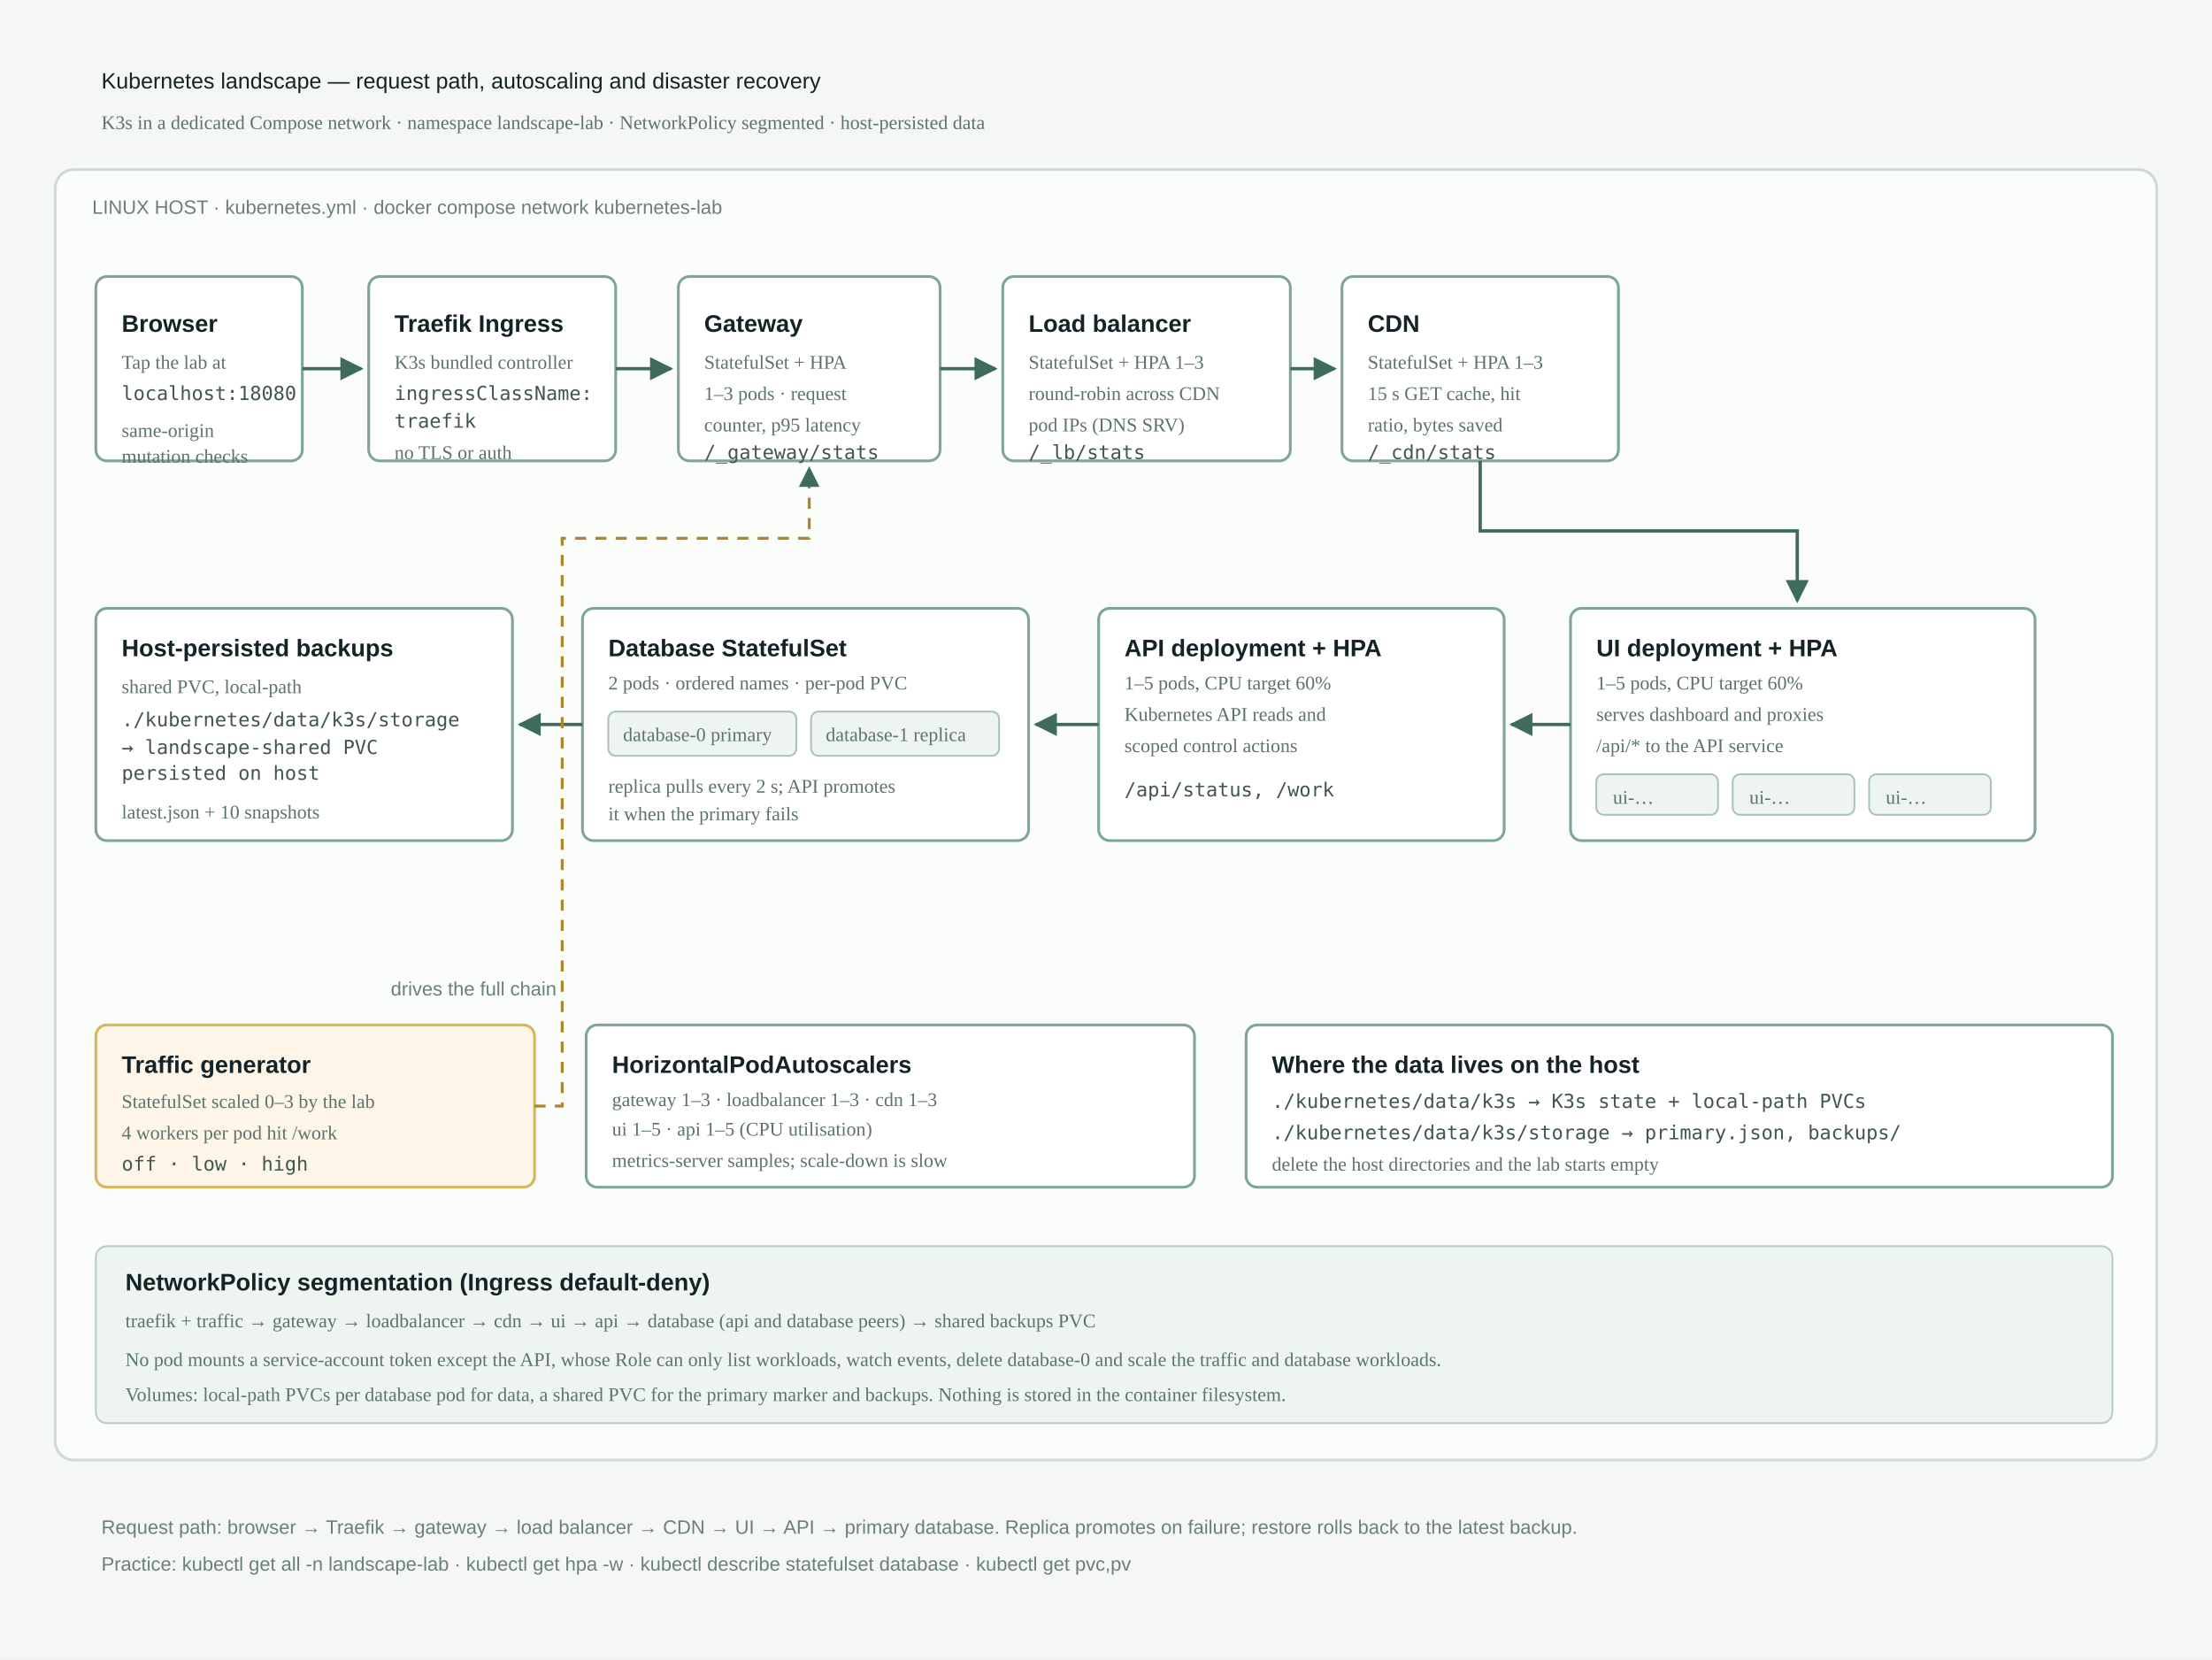
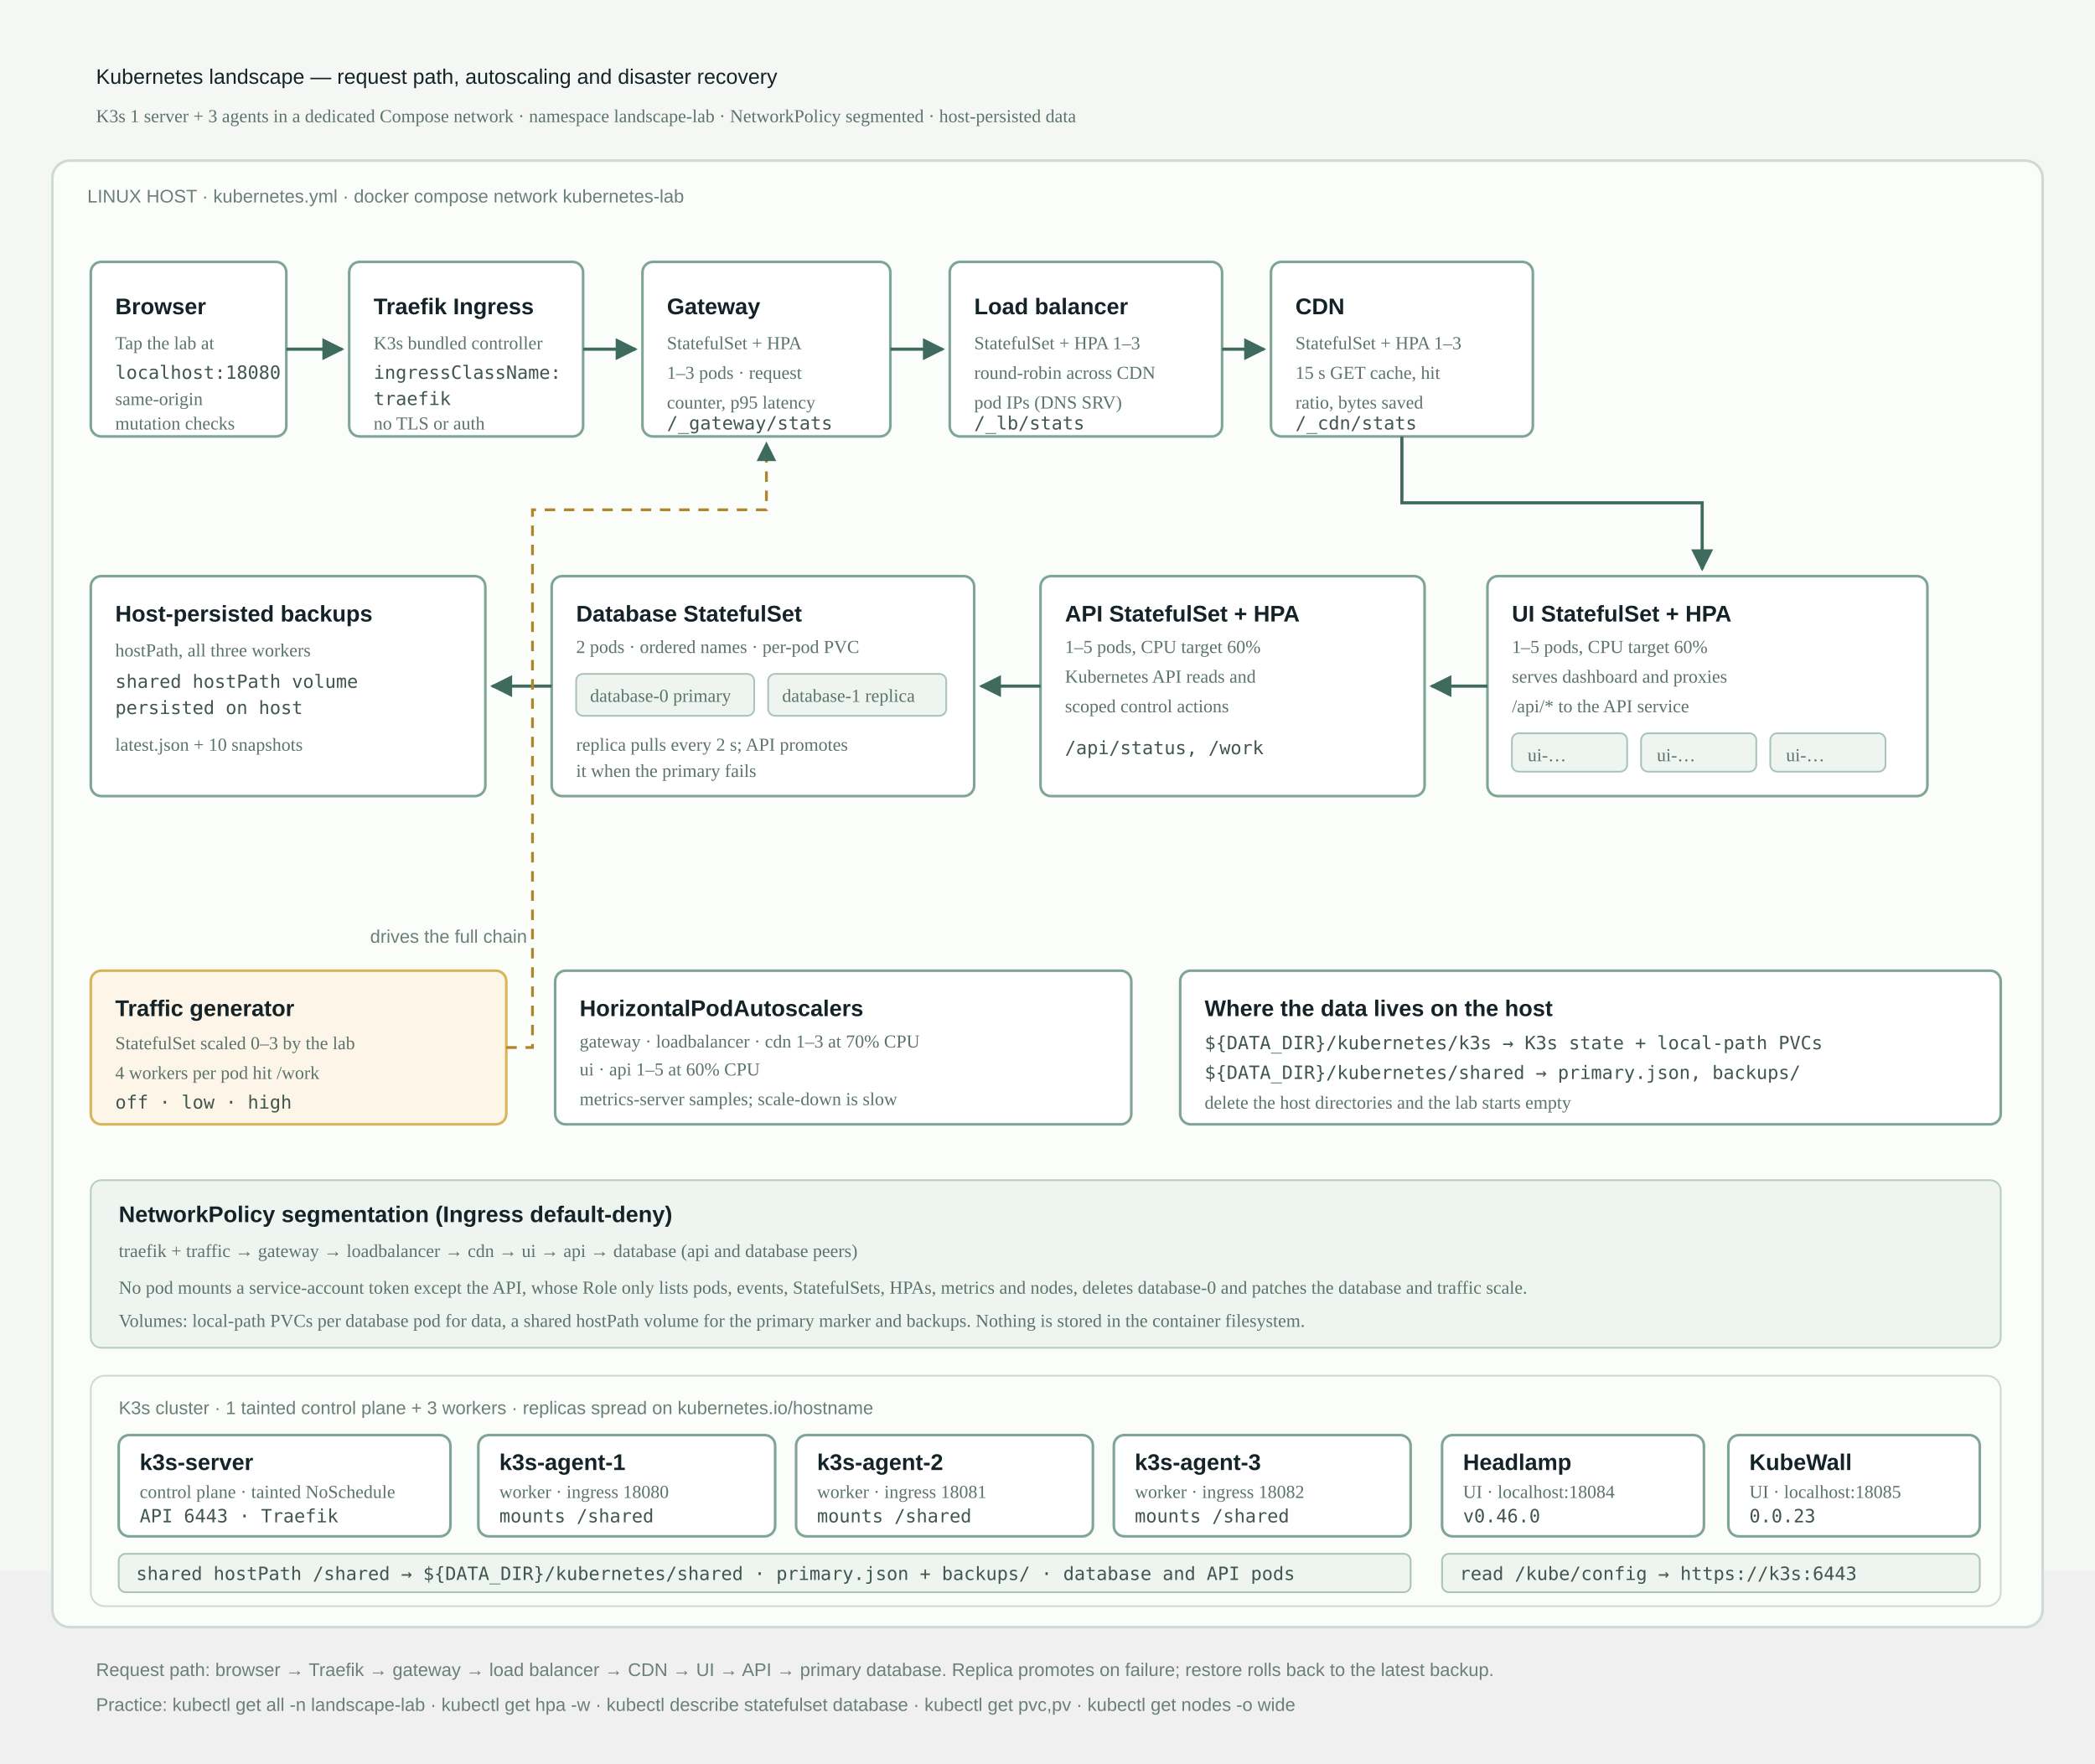
- <svg xmlns="http://www.w3.org/2000/svg" viewBox="0 0 1200 900" width="1200" height="900" role="img" aria-labelledby="title desc">
+ <svg xmlns="http://www.w3.org/2000/svg" viewBox="0 0 1200 1010" width="1200" height="1010" role="img" aria-labelledby="title desc">
  <defs>
    <marker id="arrow" viewBox="0 0 10 10" refX="9" refY="5" markerWidth="7" markerHeight="7" orient="auto-start-reverse">
      <path d="M0,0 L10,5 L0,10 z" fill="#3f6b5e" />
    </marker>
    <style>
      .box { fill: #ffffff; stroke: #7fa596; stroke-width: 1.5; rx: 6; }
-       .box-dark { fill: #102e2e; stroke: #102e2e; }
      .chip { fill: #eef5f1; stroke: #a9c4b8; stroke-width: 1; rx: 4; }
      .warn { fill: #fdf6e8; stroke: #d8b558; stroke-width: 1.5; rx: 6; }
      .t { font-family: 'Trebuchet MS', Arial, sans-serif; fill: #142327; font-size: 12px; }
      .small { font-size: 10.5px; fill: #5c736c; }
      .name { font-size: 13px; font-weight: 700; }
      .mono { font-family: Consolas, monospace; font-size: 10.5px; fill: #40564f; }
-       .light { fill: #e8f4ee; }
-       .light-small { fill: #a9cfbf; font-size: 10.5px; }
      .line { stroke: #3f6b5e; stroke-width: 1.8; fill: none; marker-end: url(#arrow); }
      .dash { stroke: #b0862c; stroke-width: 1.6; fill: none; stroke-dasharray: 6 5; marker-end: url(#arrow); }
      .label { font-family: 'Trebuchet MS', Arial, sans-serif; font-size: 10.5px; fill: #6b7f79; }
    </style>
  </defs>
  <rect width="1200" height="900" fill="#f5f7f5" />
  <text x="55" y="48" class="t" font-size="24" font-family="Georgia, serif">Kubernetes landscape — request path, autoscaling and disaster recovery</text>
-   <text x="55" y="70" class="small">K3s in a dedicated Compose network · namespace landscape-lab · NetworkPolicy segmented · host-persisted data</text>
-   <rect x="30" y="92" width="1140" height="700" fill="#fbfdfb" stroke="#cfdad4" stroke-width="1.5" rx="10" />
+   <text x="55" y="70" class="small">K3s 1 server + 3 agents in a dedicated Compose network · namespace landscape-lab · NetworkPolicy segmented · host-persisted data</text>
+   <rect x="30" y="92" width="1140" height="840" fill="#fbfdfb" stroke="#cfdad4" stroke-width="1.5" rx="10" />
  <text x="50" y="116" class="label">LINUX HOST · kubernetes.yml · docker compose network kubernetes-lab</text>
  <g>
    <rect x="52" y="150" width="112" height="100" class="box" />
    <text x="66" y="180" class="t name">Browser</text>
    <text x="66" y="200" class="small">Tap the lab at</text>
    <text x="66" y="217" class="mono">localhost:18080</text>
-     <text x="66" y="237" class="small">same-origin</text>
-     <text x="66" y="251" class="small">mutation checks</text>
+     <text x="66" y="232" class="small">same-origin</text>
+     <text x="66" y="246" class="small">mutation checks</text>
    <rect x="200" y="150" width="134" height="100" class="box" />
    <text x="214" y="180" class="t name">Traefik Ingress</text>
    <text x="214" y="200" class="small">K3s bundled controller</text>
    <text x="214" y="217" class="mono">ingressClassName:</text>
    <text x="214" y="232" class="mono">traefik</text>
-     <text x="214" y="249" class="small">no TLS or auth</text>
+     <text x="214" y="246" class="small">no TLS or auth</text>
    <rect x="368" y="150" width="142" height="100" class="box" />
    <text x="382" y="180" class="t name">Gateway</text>
    <text x="382" y="200" class="small">StatefulSet + HPA</text>
    <text x="382" y="217" class="small">1–3 pods · request</text>
    <text x="382" y="234" class="small">counter, p95 latency</text>
-     <text x="382" y="249" class="mono">/_gateway/stats</text>
+     <text x="382" y="246" class="mono">/_gateway/stats</text>
    <rect x="544" y="150" width="156" height="100" class="box" />
    <text x="558" y="180" class="t name">Load balancer</text>
    <text x="558" y="200" class="small">StatefulSet + HPA 1–3</text>
    <text x="558" y="217" class="small">round-robin across CDN</text>
    <text x="558" y="234" class="small">pod IPs (DNS SRV)</text>
-     <text x="558" y="249" class="mono">/_lb/stats</text>
+     <text x="558" y="246" class="mono">/_lb/stats</text>
    <rect x="728" y="150" width="150" height="100" class="box" />
    <text x="742" y="180" class="t name">CDN</text>
    <text x="742" y="200" class="small">StatefulSet + HPA 1–3</text>
    <text x="742" y="217" class="small">15 s GET cache, hit</text>
    <text x="742" y="234" class="small">ratio, bytes saved</text>
-     <text x="742" y="249" class="mono">/_cdn/stats</text>
+     <text x="742" y="246" class="mono">/_cdn/stats</text>
  </g>
  <path class="line" d="M164,200 H196" />
  <path class="line" d="M334,200 H364" />
  <path class="line" d="M510,200 H540" />
  <path class="line" d="M700,200 H724" />
  <path class="line" d="M803,250 V288 H975 V326" />
  <g>
    <rect x="852" y="330" width="252" height="126" class="box" />
-     <text x="866" y="356" class="t name">UI deployment + HPA</text>
+     <text x="866" y="356" class="t name">UI StatefulSet + HPA</text>
    <text x="866" y="374" class="small">1–5 pods, CPU target 60%</text>
    <text x="866" y="391" class="small">serves dashboard and proxies</text>
    <text x="866" y="408" class="small">/api/* to the API service</text>
    <rect x="866" y="420" width="66" height="22" class="chip" />
    <text x="875" y="436" class="small">ui-…</text>
    <rect x="940" y="420" width="66" height="22" class="chip" />
    <text x="949" y="436" class="small">ui-…</text>
    <rect x="1014" y="420" width="66" height="22" class="chip" />
    <text x="1023" y="436" class="small">ui-…</text>
    <rect x="596" y="330" width="220" height="126" class="box" />
-     <text x="610" y="356" class="t name">API deployment + HPA</text>
+     <text x="610" y="356" class="t name">API StatefulSet + HPA</text>
    <text x="610" y="374" class="small">1–5 pods, CPU target 60%</text>
    <text x="610" y="391" class="small">Kubernetes API reads and</text>
    <text x="610" y="408" class="small">scoped control actions</text>
    <text x="610" y="432" class="mono">/api/status, /work</text>
    <rect x="316" y="330" width="242" height="126" class="box" />
    <text x="330" y="356" class="t name">Database StatefulSet</text>
    <text x="330" y="374" class="small">2 pods · ordered names · per-pod PVC</text>
    <rect x="330" y="386" width="102" height="24" class="chip" />
    <text x="338" y="402" class="small">database-0 primary</text>
    <rect x="440" y="386" width="102" height="24" class="chip" />
    <text x="448" y="402" class="small">database-1 replica</text>
    <text x="330" y="430" class="small">replica pulls every 2 s; API promotes</text>
    <text x="330" y="445" class="small">it when the primary fails</text>
    <rect x="52" y="330" width="226" height="126" class="box" />
    <text x="66" y="356" class="t name">Host-persisted backups</text>
-     <text x="66" y="376" class="small">shared PVC, local-path</text>
-     <text x="66" y="394" class="mono">./kubernetes/data/k3s/storage</text>
-     <text x="66" y="409" class="mono">→ landscape-shared PVC</text>
-     <text x="66" y="423" class="mono">persisted on host</text>
-     <text x="66" y="444" class="small">latest.json + 10 snapshots</text>
+     <text x="66" y="376" class="small">hostPath, all three workers</text>
+     <text x="66" y="394" class="mono">shared hostPath volume</text>
+     <text x="66" y="409" class="mono">persisted on host</text>
+     <text x="66" y="430" class="small">latest.json + 10 snapshots</text>
  </g>
  <path class="line" d="M852,393 H820" />
  <path class="line" d="M596,393 H562" />
  <path class="line" d="M316,393 H282" />
  <g>
    <rect x="52" y="556" width="238" height="88" class="warn" />
    <text x="66" y="582" class="t name">Traffic generator</text>
    <text x="66" y="601" class="small">StatefulSet scaled 0–3 by the lab</text>
    <text x="66" y="618" class="small">4 workers per pod hit /work</text>
    <text x="66" y="635" class="mono">off · low · high</text>
    <rect x="318" y="556" width="330" height="88" class="box" />
    <text x="332" y="582" class="t name">HorizontalPodAutoscalers</text>
-     <text x="332" y="600" class="small">gateway 1–3 · loadbalancer 1–3 · cdn 1–3</text>
-     <text x="332" y="616" class="small">ui 1–5 · api 1–5 (CPU utilisation)</text>
+     <text x="332" y="600" class="small">gateway · loadbalancer · cdn 1–3 at 70% CPU</text>
+     <text x="332" y="616" class="small">ui · api 1–5 at 60% CPU</text>
    <text x="332" y="633" class="small">metrics-server samples; scale-down is slow</text>
    <rect x="676" y="556" width="470" height="88" class="box" />
    <text x="690" y="582" class="t name">Where the data lives on the host</text>
-     <text x="690" y="601" class="mono">./kubernetes/data/k3s  → K3s state + local-path PVCs</text>
-     <text x="690" y="618" class="mono">./kubernetes/data/k3s/storage → primary.json, backups/</text>
+     <text x="690" y="601" class="mono">${DATA_DIR}/kubernetes/k3s → K3s state + local-path PVCs</text>
+     <text x="690" y="618" class="mono">${DATA_DIR}/kubernetes/shared → primary.json, backups/</text>
    <text x="690" y="635" class="small">delete the host directories and the lab starts empty</text>
  </g>
  <path class="dash" d="M290,600 H305 V292 H439 V254" />
  <text x="212" y="540" class="label">drives the full chain</text>
  <rect x="52" y="676" width="1094" height="96" fill="#eef5f1" stroke="#b9cdc4" stroke-width="1" rx="6" />
  <text x="68" y="700" class="t name">NetworkPolicy segmentation (Ingress default-deny)</text>
-   <text x="68" y="720" class="small">traefik + traffic → gateway → loadbalancer → cdn → ui → api → database (api and database peers) → shared backups PVC</text>
-   <text x="68" y="741" class="small">No pod mounts a service-account token except the API, whose Role can only list workloads, watch events, delete database-0 and scale the traffic and database workloads.</text>
-   <text x="68" y="760" class="small">Volumes: local-path PVCs per database pod for data, a shared PVC for the primary marker and backups. Nothing is stored in the container filesystem.</text>
-   <text x="55" y="832" class="label">Request path: browser → Traefik → gateway → load balancer → CDN → UI → API → primary database. Replica promotes on failure; restore rolls back to the latest backup.</text>
-   <text x="55" y="852" class="label">Practice: kubectl get all -n landscape-lab · kubectl get hpa -w · kubectl describe statefulset database · kubectl get pvc,pv</text>
+   <text x="68" y="720" class="small">traefik + traffic → gateway → loadbalancer → cdn → ui → api → database (api and database peers)</text>
+   <text x="68" y="741" class="small">No pod mounts a service-account token except the API, whose Role only lists pods, events, StatefulSets, HPAs, metrics and nodes, deletes database-0 and patches the database and traffic scale.</text>
+   <text x="68" y="760" class="small">Volumes: local-path PVCs per database pod for data, a shared hostPath volume for the primary marker and backups. Nothing is stored in the container filesystem.</text>
+   <rect x="52" y="788" width="1094" height="132" fill="#fbfdfb" stroke="#cfdad4" stroke-width="1" rx="8" />
+   <text x="68" y="810" class="label">K3s cluster · 1 tainted control plane + 3 workers · replicas spread on kubernetes.io/hostname</text>
+   <rect x="68" y="822" width="190" height="58" class="box" />
+   <text x="80" y="842" class="t name">k3s-server</text>
+   <text x="80" y="858" class="small">control plane · tainted NoSchedule</text>
+   <text x="80" y="872" class="mono">API 6443 · Traefik</text>
+   <rect x="274" y="822" width="170" height="58" class="box" />
+   <text x="286" y="842" class="t name">k3s-agent-1</text>
+   <text x="286" y="858" class="small">worker · ingress 18080</text>
+   <text x="286" y="872" class="mono">mounts /shared</text>
+   <rect x="456" y="822" width="170" height="58" class="box" />
+   <text x="468" y="842" class="t name">k3s-agent-2</text>
+   <text x="468" y="858" class="small">worker · ingress 18081</text>
+   <text x="468" y="872" class="mono">mounts /shared</text>
+   <rect x="638" y="822" width="170" height="58" class="box" />
+   <text x="650" y="842" class="t name">k3s-agent-3</text>
+   <text x="650" y="858" class="small">worker · ingress 18082</text>
+   <text x="650" y="872" class="mono">mounts /shared</text>
+   <rect x="826" y="822" width="150" height="58" class="box" />
+   <text x="838" y="842" class="t name">Headlamp</text>
+   <text x="838" y="858" class="small">UI · localhost:18084</text>
+   <text x="838" y="872" class="mono">v0.46.0</text>
+   <rect x="990" y="822" width="144" height="58" class="box" />
+   <text x="1002" y="842" class="t name">KubeWall</text>
+   <text x="1002" y="858" class="small">UI · localhost:18085</text>
+   <text x="1002" y="872" class="mono">0.0.23</text>
+   <rect x="68" y="890" width="740" height="22" class="chip" />
+   <text x="78" y="905" class="mono">shared hostPath /shared → ${DATA_DIR}/kubernetes/shared · primary.json + backups/ · database and API pods</text>
+   <rect x="826" y="890" width="308" height="22" class="chip" />
+   <text x="836" y="905" class="mono">read /kube/config → https://k3s:6443</text>
+   <text x="55" y="960" class="label">Request path: browser → Traefik → gateway → load balancer → CDN → UI → API → primary database. Replica promotes on failure; restore rolls back to the latest backup.</text>
+   <text x="55" y="980" class="label">Practice: kubectl get all -n landscape-lab · kubectl get hpa -w · kubectl describe statefulset database · kubectl get pvc,pv · kubectl get nodes -o wide</text>
</svg>
